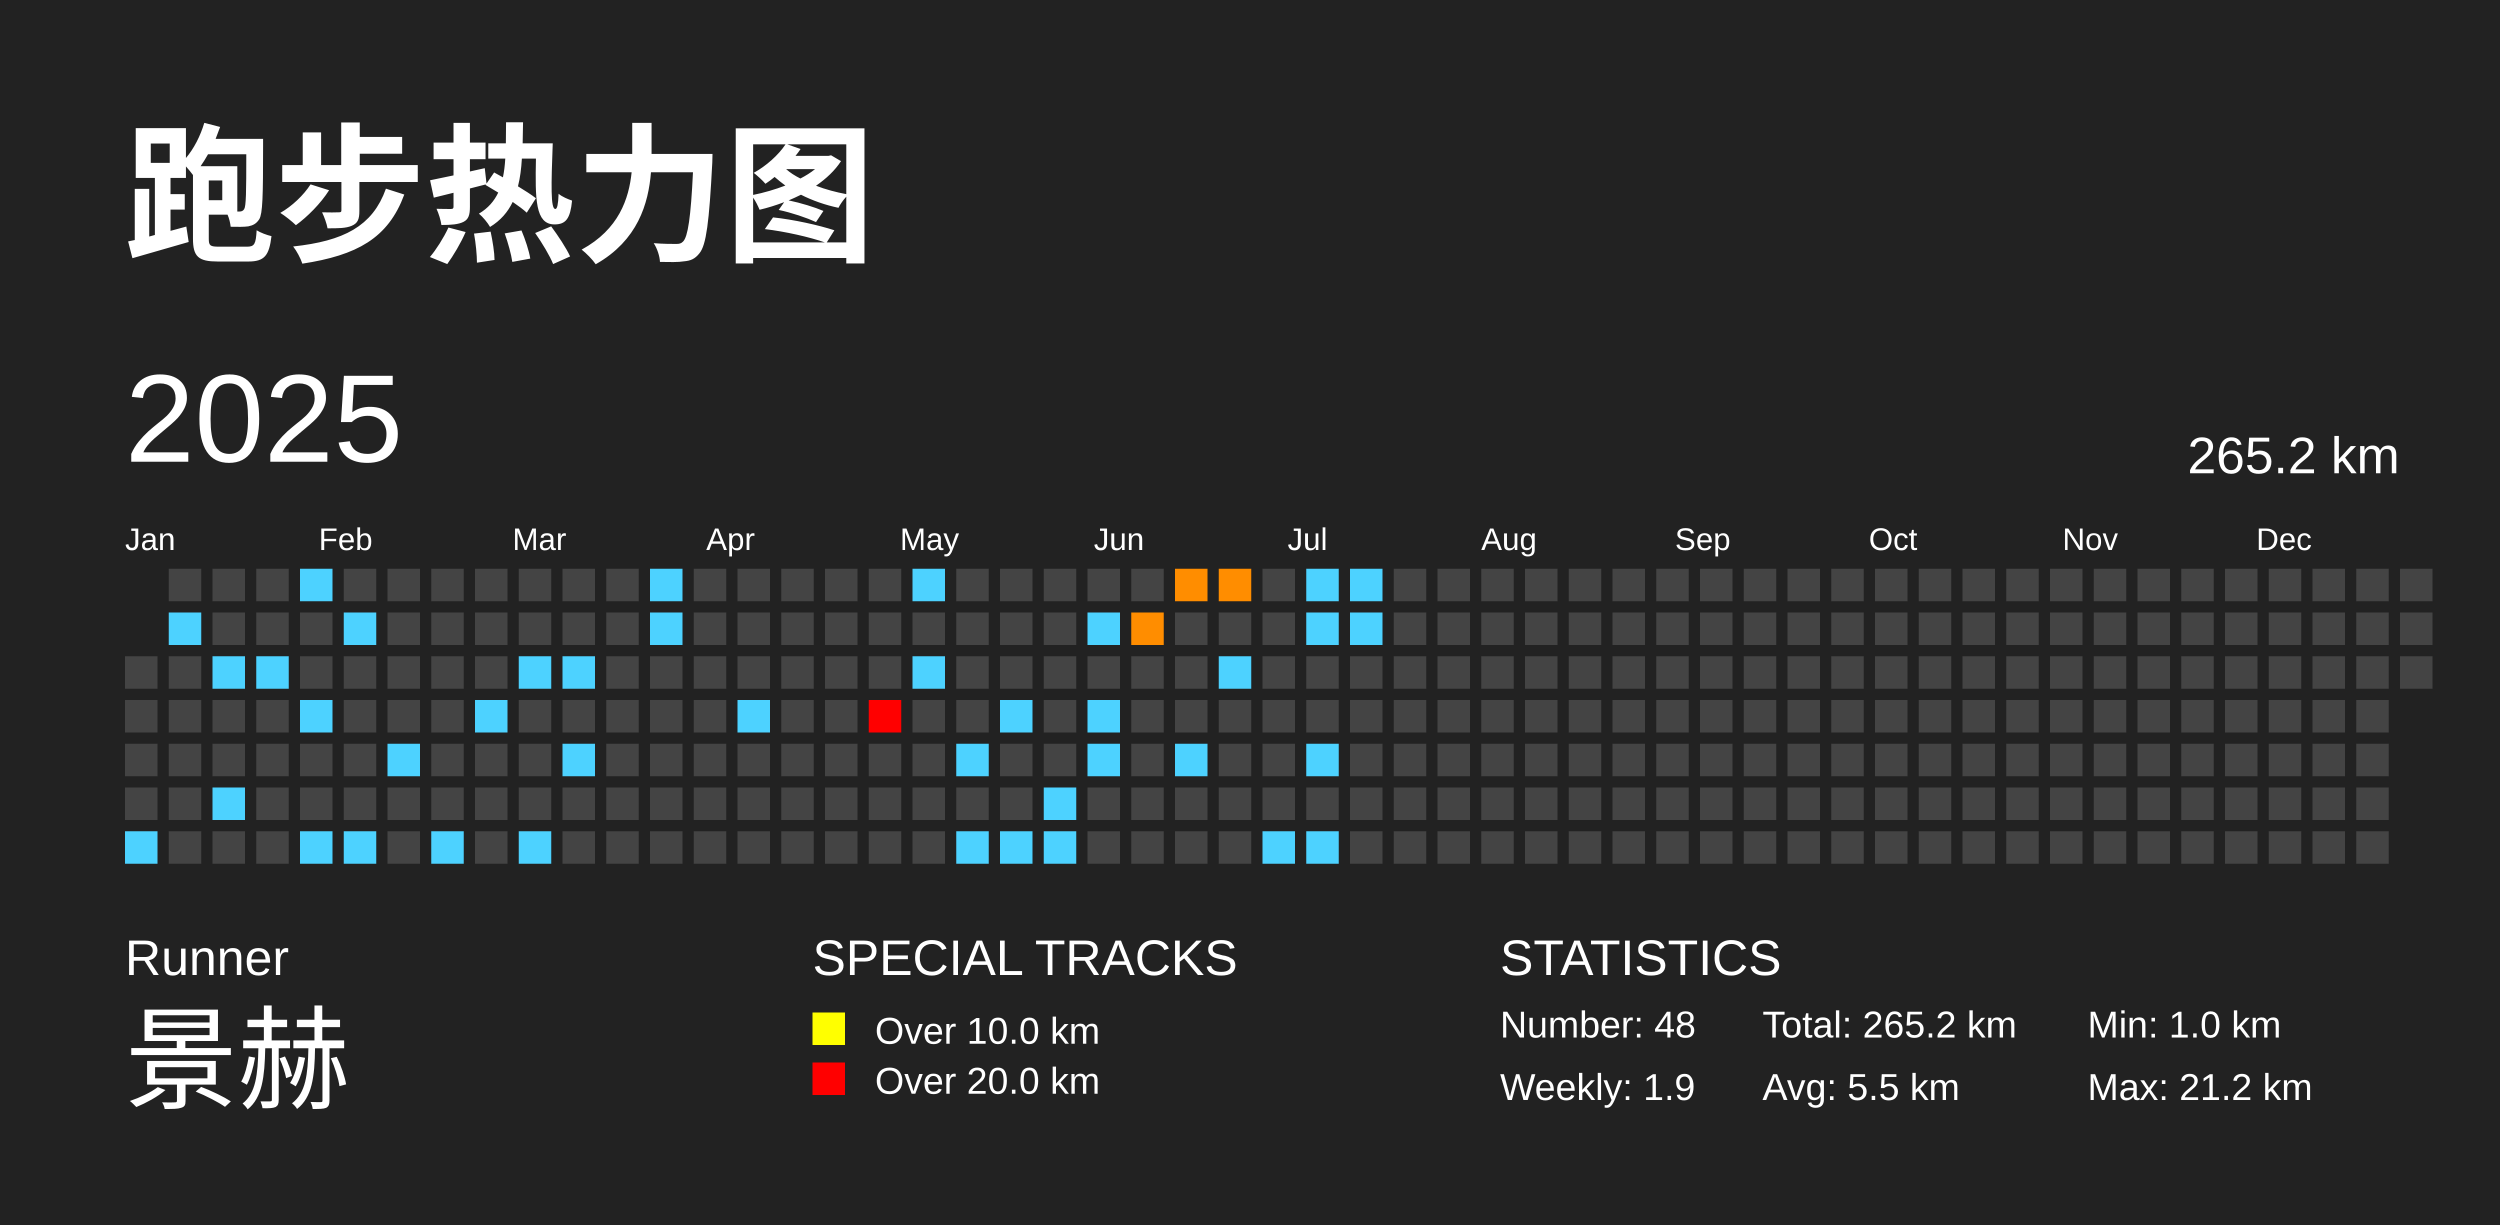
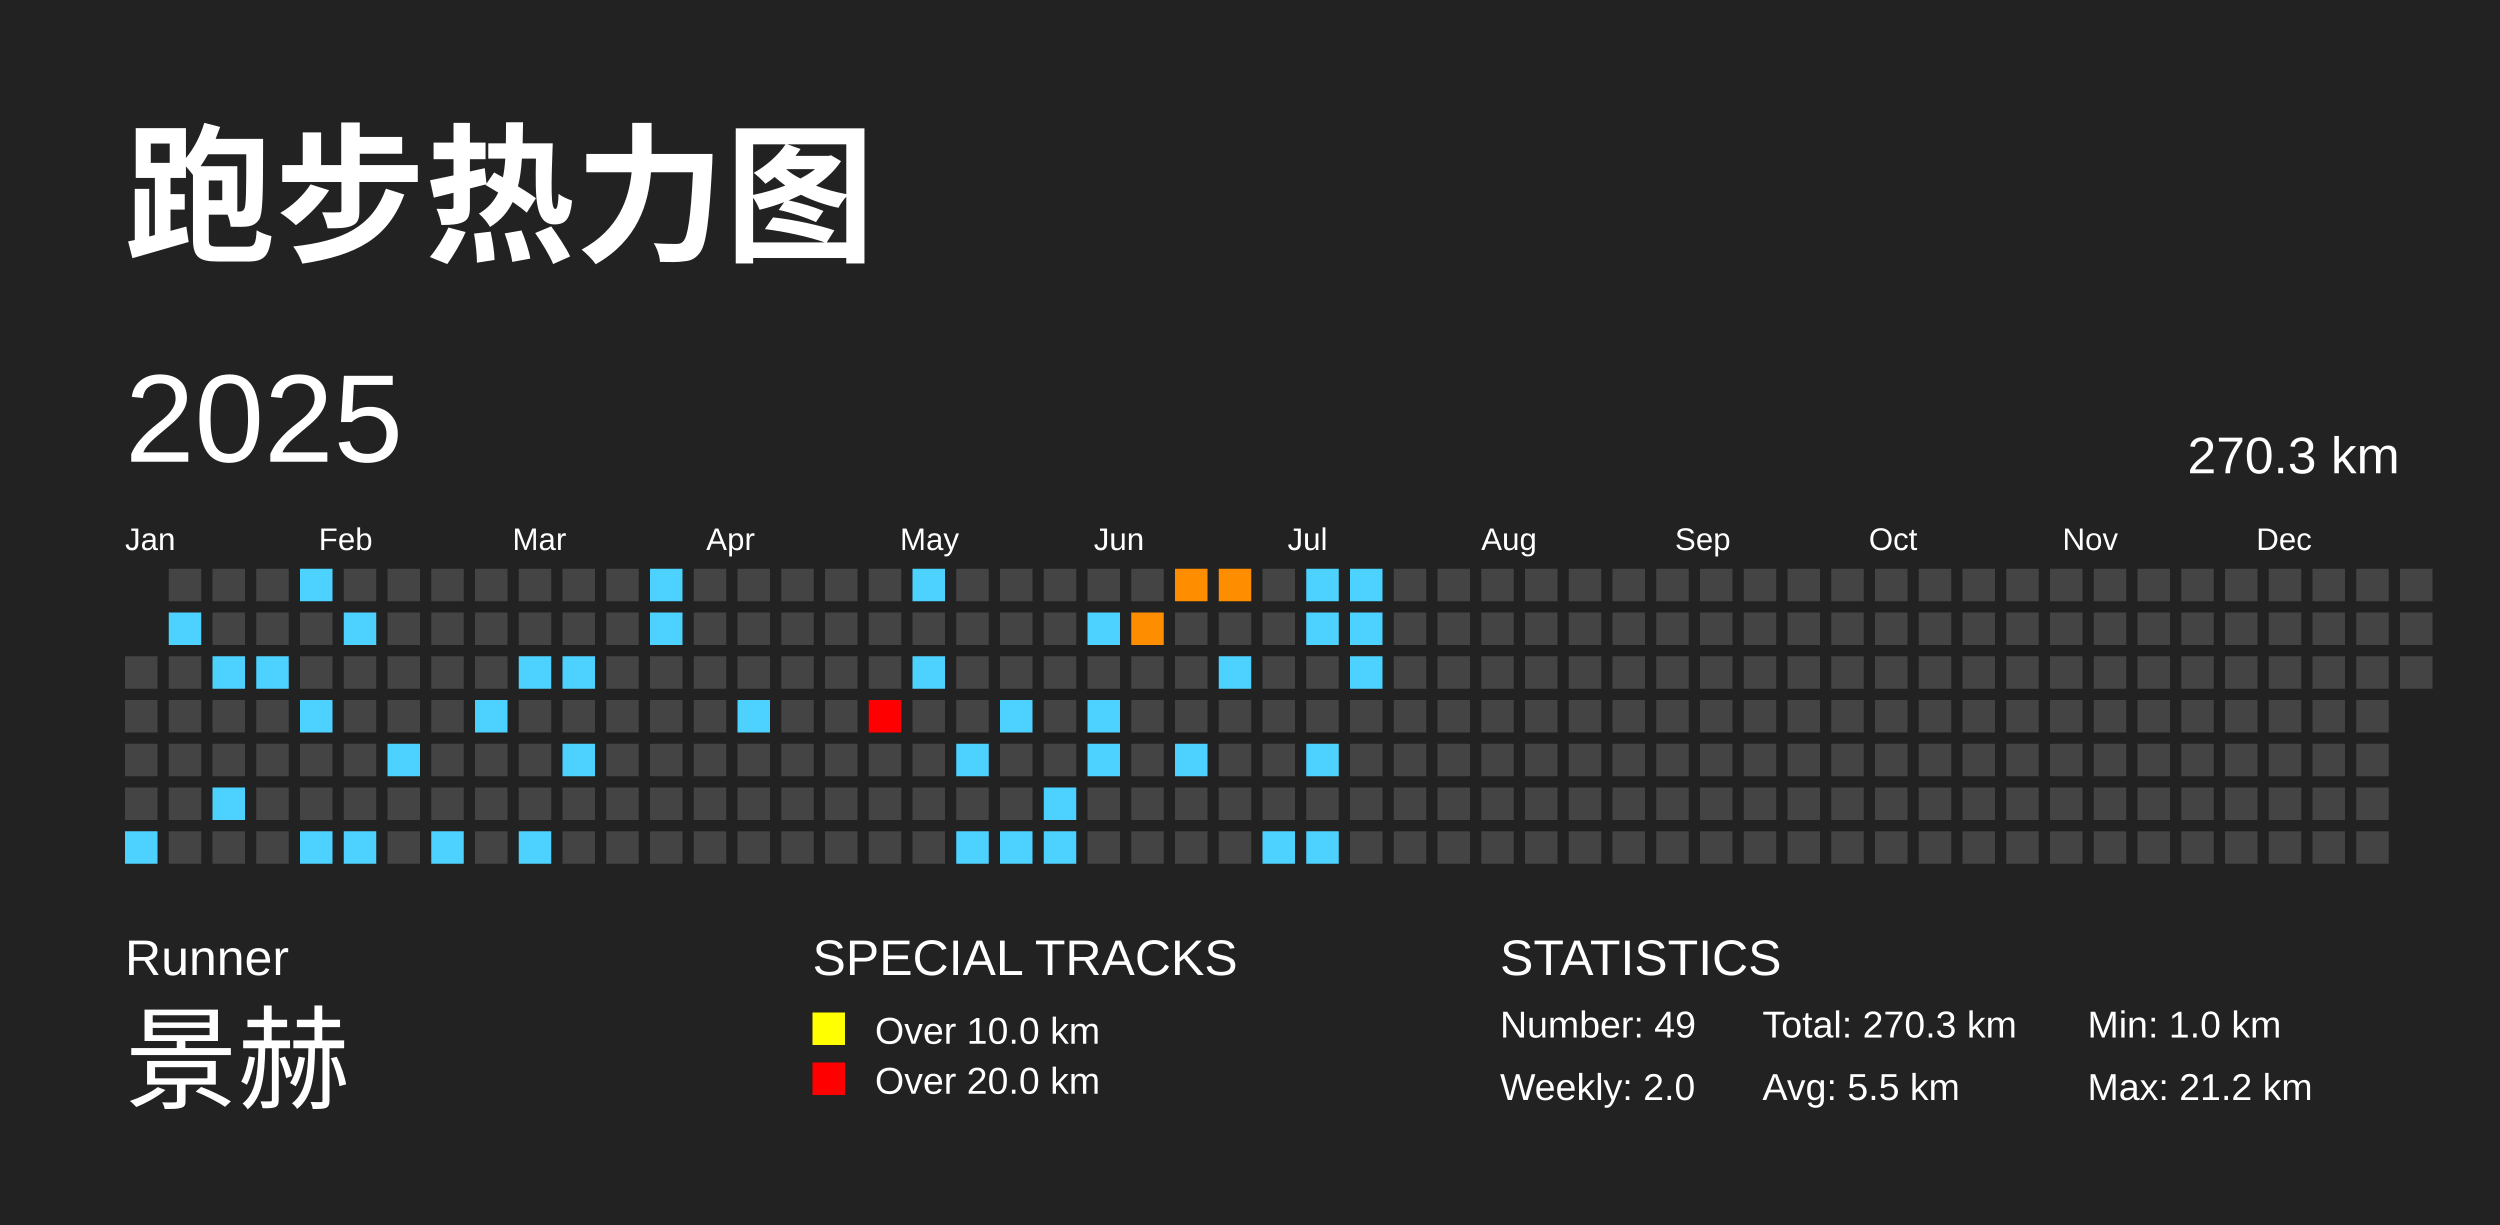
<svg xmlns="http://www.w3.org/2000/svg" baseProfile="full" height="98mm" version="1.1" viewBox="0,0,200,98" width="200mm">
  <defs />
  <rect fill="#222222" height="98" width="200" x="0" y="0" />
  <text fill="#FFFFFF" style="font-size:12px; font-family:Arial; font-weight:bold;" x="10" y="20">跑步热力图</text>
  <text fill="#FFFFFF" style="font-size:4px; font-family:Arial" x="10" y="78">Runner</text>
  <text fill="#FFFFFF" style="font-size:9px; font-family:Arial" x="10" y="88">景赫</text>
  <text fill="#FFFFFF" style="font-size:4px; font-family:Arial" x="65" y="78">SPECIAL TRACKS</text>
  <rect fill="yellow" height="2.6" width="2.6" x="65" y="81" />
  <text fill="#FFFFFF" style="font-size:3px; font-family:Arial" x="70" y="83.5">Over 10.0 km</text>
  <rect fill="red" height="2.6" width="2.6" x="65" y="85" />
  <text fill="#FFFFFF" style="font-size:3px; font-family:Arial" x="70" y="87.5">Over 20.0 km</text>
  <text fill="#FFFFFF" style="font-size:4px; font-family:Arial" x="120" y="78">STATISTICS</text>
-   <text fill="#FFFFFF" style="font-size:3px; font-family:Arial" x="120" y="83">Number: 48</text>
-   <text fill="#FFFFFF" style="font-size:3px; font-family:Arial" x="120" y="88">Weekly: 1.9</text>
-   <text fill="#FFFFFF" style="font-size:3px; font-family:Arial" x="141" y="83">Total: 265.2 km</text>
+   <text fill="#FFFFFF" style="font-size:3px; font-family:Arial" x="120" y="83">Number: 49</text>
+   <text fill="#FFFFFF" style="font-size:3px; font-family:Arial" x="120" y="88">Weekly: 2.0</text>
+   <text fill="#FFFFFF" style="font-size:3px; font-family:Arial" x="141" y="83">Total: 270.3 km</text>
  <text fill="#FFFFFF" style="font-size:3px; font-family:Arial" x="141" y="88">Avg: 5.5 km</text>
  <text fill="#FFFFFF" style="font-size:3px; font-family:Arial" x="167" y="83">Min: 1.0 km</text>
  <text fill="#FFFFFF" style="font-size:3px; font-family:Arial" x="167" y="88">Max: 21.2 km</text>
  <text dominant-baseline="hanging" fill="#FFFFFF" style="font-size:10.0px; font-family:Arial;" x="10" y="30">2025</text>
-   <text dominant-baseline="hanging" fill="#FFFFFF" style="font-size:4.125px; font-family:Arial;" x="175" y="35">265.2 km</text>
+   <text dominant-baseline="hanging" fill="#FFFFFF" style="font-size:4.125px; font-family:Arial;" x="175" y="35">270.3 km</text>
  <text fill="#FFFFFF" style="font-size:2.5px; font-family:Arial" x="10.0" y="44">Jan</text>
  <text fill="#FFFFFF" style="font-size:2.5px; font-family:Arial" x="25.5" y="44">Feb</text>
  <text fill="#FFFFFF" style="font-size:2.5px; font-family:Arial" x="41.0" y="44">Mar</text>
  <text fill="#FFFFFF" style="font-size:2.5px; font-family:Arial" x="56.5" y="44">Apr</text>
  <text fill="#FFFFFF" style="font-size:2.5px; font-family:Arial" x="72.0" y="44">May</text>
  <text fill="#FFFFFF" style="font-size:2.5px; font-family:Arial" x="87.5" y="44">Jun</text>
  <text fill="#FFFFFF" style="font-size:2.5px; font-family:Arial" x="103.0" y="44">Jul</text>
  <text fill="#FFFFFF" style="font-size:2.5px; font-family:Arial" x="118.5" y="44">Aug</text>
  <text fill="#FFFFFF" style="font-size:2.5px; font-family:Arial" x="134.0" y="44">Sep</text>
  <text fill="#FFFFFF" style="font-size:2.5px; font-family:Arial" x="149.5" y="44">Oct</text>
  <text fill="#FFFFFF" style="font-size:2.5px; font-family:Arial" x="165.0" y="44">Nov</text>
  <text fill="#FFFFFF" style="font-size:2.5px; font-family:Arial" x="180.5" y="44">Dec</text>
  <rect fill="#444444" height="2.6" width="2.6" x="10.0" y="52.5" />
  <rect fill="#444444" height="2.6" width="2.6" x="10.0" y="56.0" />
  <rect fill="#444444" height="2.6" width="2.6" x="10.0" y="59.5" />
  <rect fill="#444444" height="2.6" width="2.6" x="10.0" y="63.0" />
  <rect fill="#4dd2ff" height="2.6" width="2.6" x="10.0" y="66.5" />
  <rect fill="#444444" height="2.6" width="2.6" x="13.5" y="45.5" />
  <rect fill="#4dd2ff" height="2.6" width="2.6" x="13.5" y="49.0" />
  <rect fill="#444444" height="2.6" width="2.6" x="13.5" y="52.5" />
  <rect fill="#444444" height="2.6" width="2.6" x="13.5" y="56.0" />
  <rect fill="#444444" height="2.6" width="2.6" x="13.5" y="59.5" />
  <rect fill="#444444" height="2.6" width="2.6" x="13.5" y="63.0" />
  <rect fill="#444444" height="2.6" width="2.6" x="13.5" y="66.5" />
  <rect fill="#444444" height="2.6" width="2.6" x="17.0" y="45.5" />
  <rect fill="#444444" height="2.6" width="2.6" x="17.0" y="49.0" />
  <rect fill="#4dd2ff" height="2.6" width="2.6" x="17.0" y="52.5" />
  <rect fill="#444444" height="2.6" width="2.6" x="17.0" y="56.0" />
  <rect fill="#444444" height="2.6" width="2.6" x="17.0" y="59.5" />
  <rect fill="#4dd2ff" height="2.6" width="2.6" x="17.0" y="63.0" />
  <rect fill="#444444" height="2.6" width="2.6" x="17.0" y="66.5" />
  <rect fill="#444444" height="2.6" width="2.6" x="20.5" y="45.5" />
  <rect fill="#444444" height="2.6" width="2.6" x="20.5" y="49.0" />
  <rect fill="#4dd2ff" height="2.6" width="2.6" x="20.5" y="52.5" />
  <rect fill="#444444" height="2.6" width="2.6" x="20.5" y="56.0" />
  <rect fill="#444444" height="2.6" width="2.6" x="20.5" y="59.5" />
  <rect fill="#444444" height="2.6" width="2.6" x="20.5" y="63.0" />
  <rect fill="#444444" height="2.6" width="2.6" x="20.5" y="66.5" />
  <rect fill="#4dd2ff" height="2.6" width="2.6" x="24.0" y="45.5" />
  <rect fill="#444444" height="2.6" width="2.6" x="24.0" y="49.0" />
  <rect fill="#444444" height="2.6" width="2.6" x="24.0" y="52.5" />
  <rect fill="#4dd2ff" height="2.6" width="2.6" x="24.0" y="56.0" />
  <rect fill="#444444" height="2.6" width="2.6" x="24.0" y="59.5" />
  <rect fill="#444444" height="2.6" width="2.6" x="24.0" y="63.0" />
  <rect fill="#4dd2ff" height="2.6" width="2.6" x="24.0" y="66.5" />
  <rect fill="#444444" height="2.6" width="2.6" x="27.5" y="45.5" />
  <rect fill="#4dd2ff" height="2.6" width="2.6" x="27.5" y="49.0" />
  <rect fill="#444444" height="2.6" width="2.6" x="27.5" y="52.5" />
  <rect fill="#444444" height="2.6" width="2.6" x="27.5" y="56.0" />
  <rect fill="#444444" height="2.6" width="2.6" x="27.5" y="59.5" />
  <rect fill="#444444" height="2.6" width="2.6" x="27.5" y="63.0" />
  <rect fill="#4dd2ff" height="2.6" width="2.6" x="27.5" y="66.5" />
  <rect fill="#444444" height="2.6" width="2.6" x="31.0" y="45.5" />
  <rect fill="#444444" height="2.6" width="2.6" x="31.0" y="49.0" />
  <rect fill="#444444" height="2.6" width="2.6" x="31.0" y="52.5" />
  <rect fill="#444444" height="2.6" width="2.6" x="31.0" y="56.0" />
  <rect fill="#4dd2ff" height="2.6" width="2.6" x="31.0" y="59.5" />
  <rect fill="#444444" height="2.6" width="2.6" x="31.0" y="63.0" />
  <rect fill="#444444" height="2.6" width="2.6" x="31.0" y="66.5" />
  <rect fill="#444444" height="2.6" width="2.6" x="34.5" y="45.5" />
  <rect fill="#444444" height="2.6" width="2.6" x="34.5" y="49.0" />
  <rect fill="#444444" height="2.6" width="2.6" x="34.5" y="52.5" />
  <rect fill="#444444" height="2.6" width="2.6" x="34.5" y="56.0" />
  <rect fill="#444444" height="2.6" width="2.6" x="34.5" y="59.5" />
  <rect fill="#444444" height="2.6" width="2.6" x="34.5" y="63.0" />
  <rect fill="#4dd2ff" height="2.6" width="2.6" x="34.5" y="66.5" />
  <rect fill="#444444" height="2.6" width="2.6" x="38.0" y="45.5" />
  <rect fill="#444444" height="2.6" width="2.6" x="38.0" y="49.0" />
  <rect fill="#444444" height="2.6" width="2.6" x="38.0" y="52.5" />
  <rect fill="#4dd2ff" height="2.6" width="2.6" x="38.0" y="56.0" />
  <rect fill="#444444" height="2.6" width="2.6" x="38.0" y="59.5" />
  <rect fill="#444444" height="2.6" width="2.6" x="38.0" y="63.0" />
  <rect fill="#444444" height="2.6" width="2.6" x="38.0" y="66.5" />
  <rect fill="#444444" height="2.6" width="2.6" x="41.5" y="45.5" />
  <rect fill="#444444" height="2.6" width="2.6" x="41.5" y="49.0" />
  <rect fill="#4dd2ff" height="2.6" width="2.6" x="41.5" y="52.5" />
  <rect fill="#444444" height="2.6" width="2.6" x="41.5" y="56.0" />
  <rect fill="#444444" height="2.6" width="2.6" x="41.5" y="59.5" />
  <rect fill="#444444" height="2.6" width="2.6" x="41.5" y="63.0" />
  <rect fill="#4dd2ff" height="2.6" width="2.6" x="41.5" y="66.5" />
  <rect fill="#444444" height="2.6" width="2.6" x="45.0" y="45.5" />
  <rect fill="#444444" height="2.6" width="2.6" x="45.0" y="49.0" />
  <rect fill="#4dd2ff" height="2.6" width="2.6" x="45.0" y="52.5" />
  <rect fill="#444444" height="2.6" width="2.6" x="45.0" y="56.0" />
  <rect fill="#4dd2ff" height="2.6" width="2.6" x="45.0" y="59.5" />
  <rect fill="#444444" height="2.6" width="2.6" x="45.0" y="63.0" />
  <rect fill="#444444" height="2.6" width="2.6" x="45.0" y="66.5" />
  <rect fill="#444444" height="2.6" width="2.6" x="48.5" y="45.5" />
  <rect fill="#444444" height="2.6" width="2.6" x="48.5" y="49.0" />
  <rect fill="#444444" height="2.6" width="2.6" x="48.5" y="52.5" />
  <rect fill="#444444" height="2.6" width="2.6" x="48.5" y="56.0" />
  <rect fill="#444444" height="2.6" width="2.6" x="48.5" y="59.5" />
  <rect fill="#444444" height="2.6" width="2.6" x="48.5" y="63.0" />
  <rect fill="#444444" height="2.6" width="2.6" x="48.5" y="66.5" />
  <rect fill="#4dd2ff" height="2.6" width="2.6" x="52.0" y="45.5" />
  <rect fill="#4dd2ff" height="2.6" width="2.6" x="52.0" y="49.0" />
  <rect fill="#444444" height="2.6" width="2.6" x="52.0" y="52.5" />
  <rect fill="#444444" height="2.6" width="2.6" x="52.0" y="56.0" />
  <rect fill="#444444" height="2.6" width="2.6" x="52.0" y="59.5" />
  <rect fill="#444444" height="2.6" width="2.6" x="52.0" y="63.0" />
  <rect fill="#444444" height="2.6" width="2.6" x="52.0" y="66.5" />
  <rect fill="#444444" height="2.6" width="2.6" x="55.5" y="45.5" />
  <rect fill="#444444" height="2.6" width="2.6" x="55.5" y="49.0" />
  <rect fill="#444444" height="2.6" width="2.6" x="55.5" y="52.5" />
  <rect fill="#444444" height="2.6" width="2.6" x="55.5" y="56.0" />
  <rect fill="#444444" height="2.6" width="2.6" x="55.5" y="59.5" />
  <rect fill="#444444" height="2.6" width="2.6" x="55.5" y="63.0" />
  <rect fill="#444444" height="2.6" width="2.6" x="55.5" y="66.5" />
  <rect fill="#444444" height="2.6" width="2.6" x="59.0" y="45.5" />
  <rect fill="#444444" height="2.6" width="2.6" x="59.0" y="49.0" />
  <rect fill="#444444" height="2.6" width="2.6" x="59.0" y="52.5" />
  <rect fill="#4dd2ff" height="2.6" width="2.6" x="59.0" y="56.0" />
  <rect fill="#444444" height="2.6" width="2.6" x="59.0" y="59.5" />
  <rect fill="#444444" height="2.6" width="2.6" x="59.0" y="63.0" />
  <rect fill="#444444" height="2.6" width="2.6" x="59.0" y="66.5" />
  <rect fill="#444444" height="2.6" width="2.6" x="62.5" y="45.5" />
  <rect fill="#444444" height="2.6" width="2.6" x="62.5" y="49.0" />
  <rect fill="#444444" height="2.6" width="2.6" x="62.5" y="52.5" />
  <rect fill="#444444" height="2.6" width="2.6" x="62.5" y="56.0" />
  <rect fill="#444444" height="2.6" width="2.6" x="62.5" y="59.5" />
  <rect fill="#444444" height="2.6" width="2.6" x="62.5" y="63.0" />
  <rect fill="#444444" height="2.6" width="2.6" x="62.5" y="66.5" />
  <rect fill="#444444" height="2.6" width="2.6" x="66.0" y="45.5" />
  <rect fill="#444444" height="2.6" width="2.6" x="66.0" y="49.0" />
  <rect fill="#444444" height="2.6" width="2.6" x="66.0" y="52.5" />
  <rect fill="#444444" height="2.6" width="2.6" x="66.0" y="56.0" />
  <rect fill="#444444" height="2.6" width="2.6" x="66.0" y="59.5" />
  <rect fill="#444444" height="2.6" width="2.6" x="66.0" y="63.0" />
  <rect fill="#444444" height="2.6" width="2.6" x="66.0" y="66.5" />
  <rect fill="#444444" height="2.6" width="2.6" x="69.5" y="45.5" />
  <rect fill="#444444" height="2.6" width="2.6" x="69.5" y="49.0" />
  <rect fill="#444444" height="2.6" width="2.6" x="69.5" y="52.5" />
  <rect fill="red" height="2.6" width="2.6" x="69.5" y="56.0" />
  <rect fill="#444444" height="2.6" width="2.6" x="69.5" y="59.5" />
  <rect fill="#444444" height="2.6" width="2.6" x="69.5" y="63.0" />
  <rect fill="#444444" height="2.6" width="2.6" x="69.5" y="66.5" />
  <rect fill="#4dd2ff" height="2.6" width="2.6" x="73.0" y="45.5" />
  <rect fill="#444444" height="2.6" width="2.6" x="73.0" y="49.0" />
  <rect fill="#4dd2ff" height="2.6" width="2.6" x="73.0" y="52.5" />
  <rect fill="#444444" height="2.6" width="2.6" x="73.0" y="56.0" />
  <rect fill="#444444" height="2.6" width="2.6" x="73.0" y="59.5" />
  <rect fill="#444444" height="2.6" width="2.6" x="73.0" y="63.0" />
  <rect fill="#444444" height="2.6" width="2.6" x="73.0" y="66.5" />
  <rect fill="#444444" height="2.6" width="2.6" x="76.5" y="45.5" />
  <rect fill="#444444" height="2.6" width="2.6" x="76.5" y="49.0" />
  <rect fill="#444444" height="2.6" width="2.6" x="76.5" y="52.5" />
  <rect fill="#444444" height="2.6" width="2.6" x="76.5" y="56.0" />
  <rect fill="#4dd2ff" height="2.6" width="2.6" x="76.5" y="59.5" />
  <rect fill="#444444" height="2.6" width="2.6" x="76.5" y="63.0" />
  <rect fill="#4dd2ff" height="2.6" width="2.6" x="76.5" y="66.5" />
  <rect fill="#444444" height="2.6" width="2.6" x="80.0" y="45.5" />
  <rect fill="#444444" height="2.6" width="2.6" x="80.0" y="49.0" />
  <rect fill="#444444" height="2.6" width="2.6" x="80.0" y="52.5" />
  <rect fill="#4dd2ff" height="2.6" width="2.6" x="80.0" y="56.0" />
  <rect fill="#444444" height="2.6" width="2.6" x="80.0" y="59.5" />
  <rect fill="#444444" height="2.6" width="2.6" x="80.0" y="63.0" />
  <rect fill="#4dd2ff" height="2.6" width="2.6" x="80.0" y="66.5" />
  <rect fill="#444444" height="2.6" width="2.6" x="83.5" y="45.5" />
  <rect fill="#444444" height="2.6" width="2.6" x="83.5" y="49.0" />
  <rect fill="#444444" height="2.6" width="2.6" x="83.5" y="52.5" />
  <rect fill="#444444" height="2.6" width="2.6" x="83.5" y="56.0" />
  <rect fill="#444444" height="2.6" width="2.6" x="83.5" y="59.5" />
  <rect fill="#4dd2ff" height="2.6" width="2.6" x="83.5" y="63.0" />
  <rect fill="#4dd2ff" height="2.6" width="2.6" x="83.5" y="66.5" />
  <rect fill="#444444" height="2.6" width="2.6" x="87.0" y="45.5" />
  <rect fill="#4dd2ff" height="2.6" width="2.6" x="87.0" y="49.0" />
  <rect fill="#444444" height="2.6" width="2.6" x="87.0" y="52.5" />
  <rect fill="#4dd2ff" height="2.6" width="2.6" x="87.0" y="56.0" />
  <rect fill="#4dd2ff" height="2.6" width="2.6" x="87.0" y="59.5" />
  <rect fill="#444444" height="2.6" width="2.6" x="87.0" y="63.0" />
  <rect fill="#444444" height="2.6" width="2.6" x="87.0" y="66.5" />
  <rect fill="#444444" height="2.6" width="2.6" x="90.5" y="45.5" />
  <rect fill="#ff8d00" height="2.6" width="2.6" x="90.5" y="49.0" />
  <rect fill="#444444" height="2.6" width="2.6" x="90.5" y="52.5" />
  <rect fill="#444444" height="2.6" width="2.6" x="90.5" y="56.0" />
  <rect fill="#444444" height="2.6" width="2.6" x="90.5" y="59.5" />
  <rect fill="#444444" height="2.6" width="2.6" x="90.5" y="63.0" />
  <rect fill="#444444" height="2.6" width="2.6" x="90.5" y="66.5" />
  <rect fill="#ff8d00" height="2.6" width="2.6" x="94.0" y="45.5" />
  <rect fill="#444444" height="2.6" width="2.6" x="94.0" y="49.0" />
  <rect fill="#444444" height="2.6" width="2.6" x="94.0" y="52.5" />
  <rect fill="#444444" height="2.6" width="2.6" x="94.0" y="56.0" />
  <rect fill="#4dd2ff" height="2.6" width="2.6" x="94.0" y="59.5" />
  <rect fill="#444444" height="2.6" width="2.6" x="94.0" y="63.0" />
  <rect fill="#444444" height="2.6" width="2.6" x="94.0" y="66.5" />
  <rect fill="#ff8d00" height="2.6" width="2.6" x="97.5" y="45.5" />
  <rect fill="#444444" height="2.6" width="2.6" x="97.5" y="49.0" />
  <rect fill="#4dd2ff" height="2.6" width="2.6" x="97.5" y="52.5" />
  <rect fill="#444444" height="2.6" width="2.6" x="97.5" y="56.0" />
  <rect fill="#444444" height="2.6" width="2.6" x="97.5" y="59.5" />
  <rect fill="#444444" height="2.6" width="2.6" x="97.5" y="63.0" />
  <rect fill="#444444" height="2.6" width="2.6" x="97.5" y="66.5" />
  <rect fill="#444444" height="2.6" width="2.6" x="101.0" y="45.5" />
  <rect fill="#444444" height="2.6" width="2.6" x="101.0" y="49.0" />
  <rect fill="#444444" height="2.6" width="2.6" x="101.0" y="52.5" />
  <rect fill="#444444" height="2.6" width="2.6" x="101.0" y="56.0" />
  <rect fill="#444444" height="2.6" width="2.6" x="101.0" y="59.5" />
  <rect fill="#444444" height="2.6" width="2.6" x="101.0" y="63.0" />
  <rect fill="#4dd2ff" height="2.6" width="2.6" x="101.0" y="66.5" />
  <rect fill="#4dd2ff" height="2.6" width="2.6" x="104.5" y="45.5" />
  <rect fill="#4dd2ff" height="2.6" width="2.6" x="104.5" y="49.0" />
  <rect fill="#444444" height="2.6" width="2.6" x="104.5" y="52.5" />
  <rect fill="#444444" height="2.6" width="2.6" x="104.5" y="56.0" />
  <rect fill="#4dd2ff" height="2.6" width="2.6" x="104.5" y="59.5" />
  <rect fill="#444444" height="2.6" width="2.6" x="104.5" y="63.0" />
  <rect fill="#4dd2ff" height="2.6" width="2.6" x="104.5" y="66.5" />
  <rect fill="#4dd2ff" height="2.6" width="2.6" x="108.0" y="45.5" />
  <rect fill="#4dd2ff" height="2.6" width="2.6" x="108.0" y="49.0" />
-   <rect fill="#444444" height="2.6" width="2.6" x="108.0" y="52.5" />
+   <rect fill="#4dd2ff" height="2.6" width="2.6" x="108.0" y="52.5" />
  <rect fill="#444444" height="2.6" width="2.6" x="108.0" y="56.0" />
  <rect fill="#444444" height="2.6" width="2.6" x="108.0" y="59.5" />
  <rect fill="#444444" height="2.6" width="2.6" x="108.0" y="63.0" />
  <rect fill="#444444" height="2.6" width="2.6" x="108.0" y="66.5" />
  <rect fill="#444444" height="2.6" width="2.6" x="111.5" y="45.5" />
  <rect fill="#444444" height="2.6" width="2.6" x="111.5" y="49.0" />
  <rect fill="#444444" height="2.6" width="2.6" x="111.5" y="52.5" />
  <rect fill="#444444" height="2.6" width="2.6" x="111.5" y="56.0" />
  <rect fill="#444444" height="2.6" width="2.6" x="111.5" y="59.5" />
  <rect fill="#444444" height="2.6" width="2.6" x="111.5" y="63.0" />
  <rect fill="#444444" height="2.6" width="2.6" x="111.5" y="66.5" />
  <rect fill="#444444" height="2.6" width="2.6" x="115.0" y="45.5" />
  <rect fill="#444444" height="2.6" width="2.6" x="115.0" y="49.0" />
  <rect fill="#444444" height="2.6" width="2.6" x="115.0" y="52.5" />
  <rect fill="#444444" height="2.6" width="2.6" x="115.0" y="56.0" />
  <rect fill="#444444" height="2.6" width="2.6" x="115.0" y="59.5" />
  <rect fill="#444444" height="2.6" width="2.6" x="115.0" y="63.0" />
  <rect fill="#444444" height="2.6" width="2.6" x="115.0" y="66.5" />
  <rect fill="#444444" height="2.6" width="2.6" x="118.5" y="45.5" />
  <rect fill="#444444" height="2.6" width="2.6" x="118.5" y="49.0" />
  <rect fill="#444444" height="2.6" width="2.6" x="118.5" y="52.5" />
  <rect fill="#444444" height="2.6" width="2.6" x="118.5" y="56.0" />
  <rect fill="#444444" height="2.6" width="2.6" x="118.5" y="59.5" />
  <rect fill="#444444" height="2.6" width="2.6" x="118.5" y="63.0" />
  <rect fill="#444444" height="2.6" width="2.6" x="118.5" y="66.5" />
  <rect fill="#444444" height="2.6" width="2.6" x="122.0" y="45.5" />
  <rect fill="#444444" height="2.6" width="2.6" x="122.0" y="49.0" />
  <rect fill="#444444" height="2.6" width="2.6" x="122.0" y="52.5" />
  <rect fill="#444444" height="2.6" width="2.6" x="122.0" y="56.0" />
  <rect fill="#444444" height="2.6" width="2.6" x="122.0" y="59.5" />
  <rect fill="#444444" height="2.6" width="2.6" x="122.0" y="63.0" />
  <rect fill="#444444" height="2.6" width="2.6" x="122.0" y="66.5" />
  <rect fill="#444444" height="2.6" width="2.6" x="125.5" y="45.5" />
  <rect fill="#444444" height="2.6" width="2.6" x="125.5" y="49.0" />
  <rect fill="#444444" height="2.6" width="2.6" x="125.5" y="52.5" />
  <rect fill="#444444" height="2.6" width="2.6" x="125.5" y="56.0" />
  <rect fill="#444444" height="2.6" width="2.6" x="125.5" y="59.5" />
  <rect fill="#444444" height="2.6" width="2.6" x="125.5" y="63.0" />
  <rect fill="#444444" height="2.6" width="2.6" x="125.5" y="66.5" />
  <rect fill="#444444" height="2.6" width="2.6" x="129.0" y="45.5" />
  <rect fill="#444444" height="2.6" width="2.6" x="129.0" y="49.0" />
  <rect fill="#444444" height="2.6" width="2.6" x="129.0" y="52.5" />
  <rect fill="#444444" height="2.6" width="2.6" x="129.0" y="56.0" />
  <rect fill="#444444" height="2.6" width="2.6" x="129.0" y="59.5" />
  <rect fill="#444444" height="2.6" width="2.6" x="129.0" y="63.0" />
  <rect fill="#444444" height="2.6" width="2.6" x="129.0" y="66.5" />
  <rect fill="#444444" height="2.6" width="2.6" x="132.5" y="45.5" />
  <rect fill="#444444" height="2.6" width="2.6" x="132.5" y="49.0" />
  <rect fill="#444444" height="2.6" width="2.6" x="132.5" y="52.5" />
  <rect fill="#444444" height="2.6" width="2.6" x="132.5" y="56.0" />
  <rect fill="#444444" height="2.6" width="2.6" x="132.5" y="59.5" />
  <rect fill="#444444" height="2.6" width="2.6" x="132.5" y="63.0" />
  <rect fill="#444444" height="2.6" width="2.6" x="132.5" y="66.5" />
  <rect fill="#444444" height="2.6" width="2.6" x="136.0" y="45.5" />
  <rect fill="#444444" height="2.6" width="2.6" x="136.0" y="49.0" />
  <rect fill="#444444" height="2.6" width="2.6" x="136.0" y="52.5" />
  <rect fill="#444444" height="2.6" width="2.6" x="136.0" y="56.0" />
  <rect fill="#444444" height="2.6" width="2.6" x="136.0" y="59.5" />
  <rect fill="#444444" height="2.6" width="2.6" x="136.0" y="63.0" />
  <rect fill="#444444" height="2.6" width="2.6" x="136.0" y="66.5" />
  <rect fill="#444444" height="2.6" width="2.6" x="139.5" y="45.5" />
  <rect fill="#444444" height="2.6" width="2.6" x="139.5" y="49.0" />
  <rect fill="#444444" height="2.6" width="2.6" x="139.5" y="52.5" />
  <rect fill="#444444" height="2.6" width="2.6" x="139.5" y="56.0" />
  <rect fill="#444444" height="2.6" width="2.6" x="139.5" y="59.5" />
  <rect fill="#444444" height="2.6" width="2.6" x="139.5" y="63.0" />
  <rect fill="#444444" height="2.6" width="2.6" x="139.5" y="66.5" />
  <rect fill="#444444" height="2.6" width="2.6" x="143.0" y="45.5" />
  <rect fill="#444444" height="2.6" width="2.6" x="143.0" y="49.0" />
  <rect fill="#444444" height="2.6" width="2.6" x="143.0" y="52.5" />
  <rect fill="#444444" height="2.6" width="2.6" x="143.0" y="56.0" />
  <rect fill="#444444" height="2.6" width="2.6" x="143.0" y="59.5" />
  <rect fill="#444444" height="2.6" width="2.6" x="143.0" y="63.0" />
  <rect fill="#444444" height="2.6" width="2.6" x="143.0" y="66.5" />
  <rect fill="#444444" height="2.6" width="2.6" x="146.5" y="45.5" />
  <rect fill="#444444" height="2.6" width="2.6" x="146.5" y="49.0" />
  <rect fill="#444444" height="2.6" width="2.6" x="146.5" y="52.5" />
  <rect fill="#444444" height="2.6" width="2.6" x="146.5" y="56.0" />
  <rect fill="#444444" height="2.6" width="2.6" x="146.5" y="59.5" />
  <rect fill="#444444" height="2.6" width="2.6" x="146.5" y="63.0" />
  <rect fill="#444444" height="2.6" width="2.6" x="146.5" y="66.5" />
  <rect fill="#444444" height="2.6" width="2.6" x="150.0" y="45.5" />
  <rect fill="#444444" height="2.6" width="2.6" x="150.0" y="49.0" />
  <rect fill="#444444" height="2.6" width="2.6" x="150.0" y="52.5" />
  <rect fill="#444444" height="2.6" width="2.6" x="150.0" y="56.0" />
  <rect fill="#444444" height="2.6" width="2.6" x="150.0" y="59.5" />
  <rect fill="#444444" height="2.6" width="2.6" x="150.0" y="63.0" />
  <rect fill="#444444" height="2.6" width="2.6" x="150.0" y="66.5" />
  <rect fill="#444444" height="2.6" width="2.6" x="153.5" y="45.5" />
  <rect fill="#444444" height="2.6" width="2.6" x="153.5" y="49.0" />
  <rect fill="#444444" height="2.6" width="2.6" x="153.5" y="52.5" />
  <rect fill="#444444" height="2.6" width="2.6" x="153.5" y="56.0" />
  <rect fill="#444444" height="2.6" width="2.6" x="153.5" y="59.5" />
  <rect fill="#444444" height="2.6" width="2.6" x="153.5" y="63.0" />
  <rect fill="#444444" height="2.6" width="2.6" x="153.5" y="66.5" />
  <rect fill="#444444" height="2.6" width="2.6" x="157.0" y="45.5" />
  <rect fill="#444444" height="2.6" width="2.6" x="157.0" y="49.0" />
  <rect fill="#444444" height="2.6" width="2.6" x="157.0" y="52.5" />
  <rect fill="#444444" height="2.6" width="2.6" x="157.0" y="56.0" />
  <rect fill="#444444" height="2.6" width="2.6" x="157.0" y="59.5" />
  <rect fill="#444444" height="2.6" width="2.6" x="157.0" y="63.0" />
  <rect fill="#444444" height="2.6" width="2.6" x="157.0" y="66.5" />
  <rect fill="#444444" height="2.6" width="2.6" x="160.5" y="45.5" />
  <rect fill="#444444" height="2.6" width="2.6" x="160.5" y="49.0" />
  <rect fill="#444444" height="2.6" width="2.6" x="160.5" y="52.5" />
  <rect fill="#444444" height="2.6" width="2.6" x="160.5" y="56.0" />
  <rect fill="#444444" height="2.6" width="2.6" x="160.5" y="59.5" />
  <rect fill="#444444" height="2.6" width="2.6" x="160.5" y="63.0" />
  <rect fill="#444444" height="2.6" width="2.6" x="160.5" y="66.5" />
  <rect fill="#444444" height="2.6" width="2.6" x="164.0" y="45.5" />
  <rect fill="#444444" height="2.6" width="2.6" x="164.0" y="49.0" />
  <rect fill="#444444" height="2.6" width="2.6" x="164.0" y="52.5" />
  <rect fill="#444444" height="2.6" width="2.6" x="164.0" y="56.0" />
  <rect fill="#444444" height="2.6" width="2.6" x="164.0" y="59.5" />
  <rect fill="#444444" height="2.6" width="2.6" x="164.0" y="63.0" />
  <rect fill="#444444" height="2.6" width="2.6" x="164.0" y="66.5" />
  <rect fill="#444444" height="2.6" width="2.6" x="167.5" y="45.5" />
  <rect fill="#444444" height="2.6" width="2.6" x="167.5" y="49.0" />
  <rect fill="#444444" height="2.6" width="2.6" x="167.5" y="52.5" />
  <rect fill="#444444" height="2.6" width="2.6" x="167.5" y="56.0" />
  <rect fill="#444444" height="2.6" width="2.6" x="167.5" y="59.5" />
  <rect fill="#444444" height="2.6" width="2.6" x="167.5" y="63.0" />
  <rect fill="#444444" height="2.6" width="2.6" x="167.5" y="66.5" />
  <rect fill="#444444" height="2.6" width="2.6" x="171.0" y="45.5" />
  <rect fill="#444444" height="2.6" width="2.6" x="171.0" y="49.0" />
  <rect fill="#444444" height="2.6" width="2.6" x="171.0" y="52.5" />
  <rect fill="#444444" height="2.6" width="2.6" x="171.0" y="56.0" />
  <rect fill="#444444" height="2.6" width="2.6" x="171.0" y="59.5" />
  <rect fill="#444444" height="2.6" width="2.6" x="171.0" y="63.0" />
  <rect fill="#444444" height="2.6" width="2.6" x="171.0" y="66.5" />
  <rect fill="#444444" height="2.6" width="2.6" x="174.5" y="45.5" />
  <rect fill="#444444" height="2.6" width="2.6" x="174.5" y="49.0" />
  <rect fill="#444444" height="2.6" width="2.6" x="174.5" y="52.5" />
  <rect fill="#444444" height="2.6" width="2.6" x="174.5" y="56.0" />
  <rect fill="#444444" height="2.6" width="2.6" x="174.5" y="59.5" />
  <rect fill="#444444" height="2.6" width="2.6" x="174.5" y="63.0" />
  <rect fill="#444444" height="2.6" width="2.6" x="174.5" y="66.5" />
  <rect fill="#444444" height="2.6" width="2.6" x="178.0" y="45.5" />
  <rect fill="#444444" height="2.6" width="2.6" x="178.0" y="49.0" />
  <rect fill="#444444" height="2.6" width="2.6" x="178.0" y="52.5" />
  <rect fill="#444444" height="2.6" width="2.6" x="178.0" y="56.0" />
  <rect fill="#444444" height="2.6" width="2.6" x="178.0" y="59.5" />
  <rect fill="#444444" height="2.6" width="2.6" x="178.0" y="63.0" />
  <rect fill="#444444" height="2.6" width="2.6" x="178.0" y="66.5" />
  <rect fill="#444444" height="2.6" width="2.6" x="181.5" y="45.5" />
  <rect fill="#444444" height="2.6" width="2.6" x="181.5" y="49.0" />
  <rect fill="#444444" height="2.6" width="2.6" x="181.5" y="52.5" />
  <rect fill="#444444" height="2.6" width="2.6" x="181.5" y="56.0" />
  <rect fill="#444444" height="2.6" width="2.6" x="181.5" y="59.5" />
  <rect fill="#444444" height="2.6" width="2.6" x="181.5" y="63.0" />
  <rect fill="#444444" height="2.6" width="2.6" x="181.5" y="66.5" />
  <rect fill="#444444" height="2.6" width="2.6" x="185.0" y="45.5" />
  <rect fill="#444444" height="2.6" width="2.6" x="185.0" y="49.0" />
  <rect fill="#444444" height="2.6" width="2.6" x="185.0" y="52.5" />
  <rect fill="#444444" height="2.6" width="2.6" x="185.0" y="56.0" />
  <rect fill="#444444" height="2.6" width="2.6" x="185.0" y="59.5" />
  <rect fill="#444444" height="2.6" width="2.6" x="185.0" y="63.0" />
  <rect fill="#444444" height="2.6" width="2.6" x="185.0" y="66.5" />
  <rect fill="#444444" height="2.6" width="2.6" x="188.5" y="45.5" />
  <rect fill="#444444" height="2.6" width="2.6" x="188.5" y="49.0" />
  <rect fill="#444444" height="2.6" width="2.6" x="188.5" y="52.5" />
  <rect fill="#444444" height="2.6" width="2.6" x="188.5" y="56.0" />
  <rect fill="#444444" height="2.6" width="2.6" x="188.5" y="59.5" />
  <rect fill="#444444" height="2.6" width="2.6" x="188.5" y="63.0" />
  <rect fill="#444444" height="2.6" width="2.6" x="188.5" y="66.5" />
  <rect fill="#444444" height="2.6" width="2.6" x="192.0" y="45.5" />
  <rect fill="#444444" height="2.6" width="2.6" x="192.0" y="49.0" />
  <rect fill="#444444" height="2.6" width="2.6" x="192.0" y="52.5" />
</svg>
